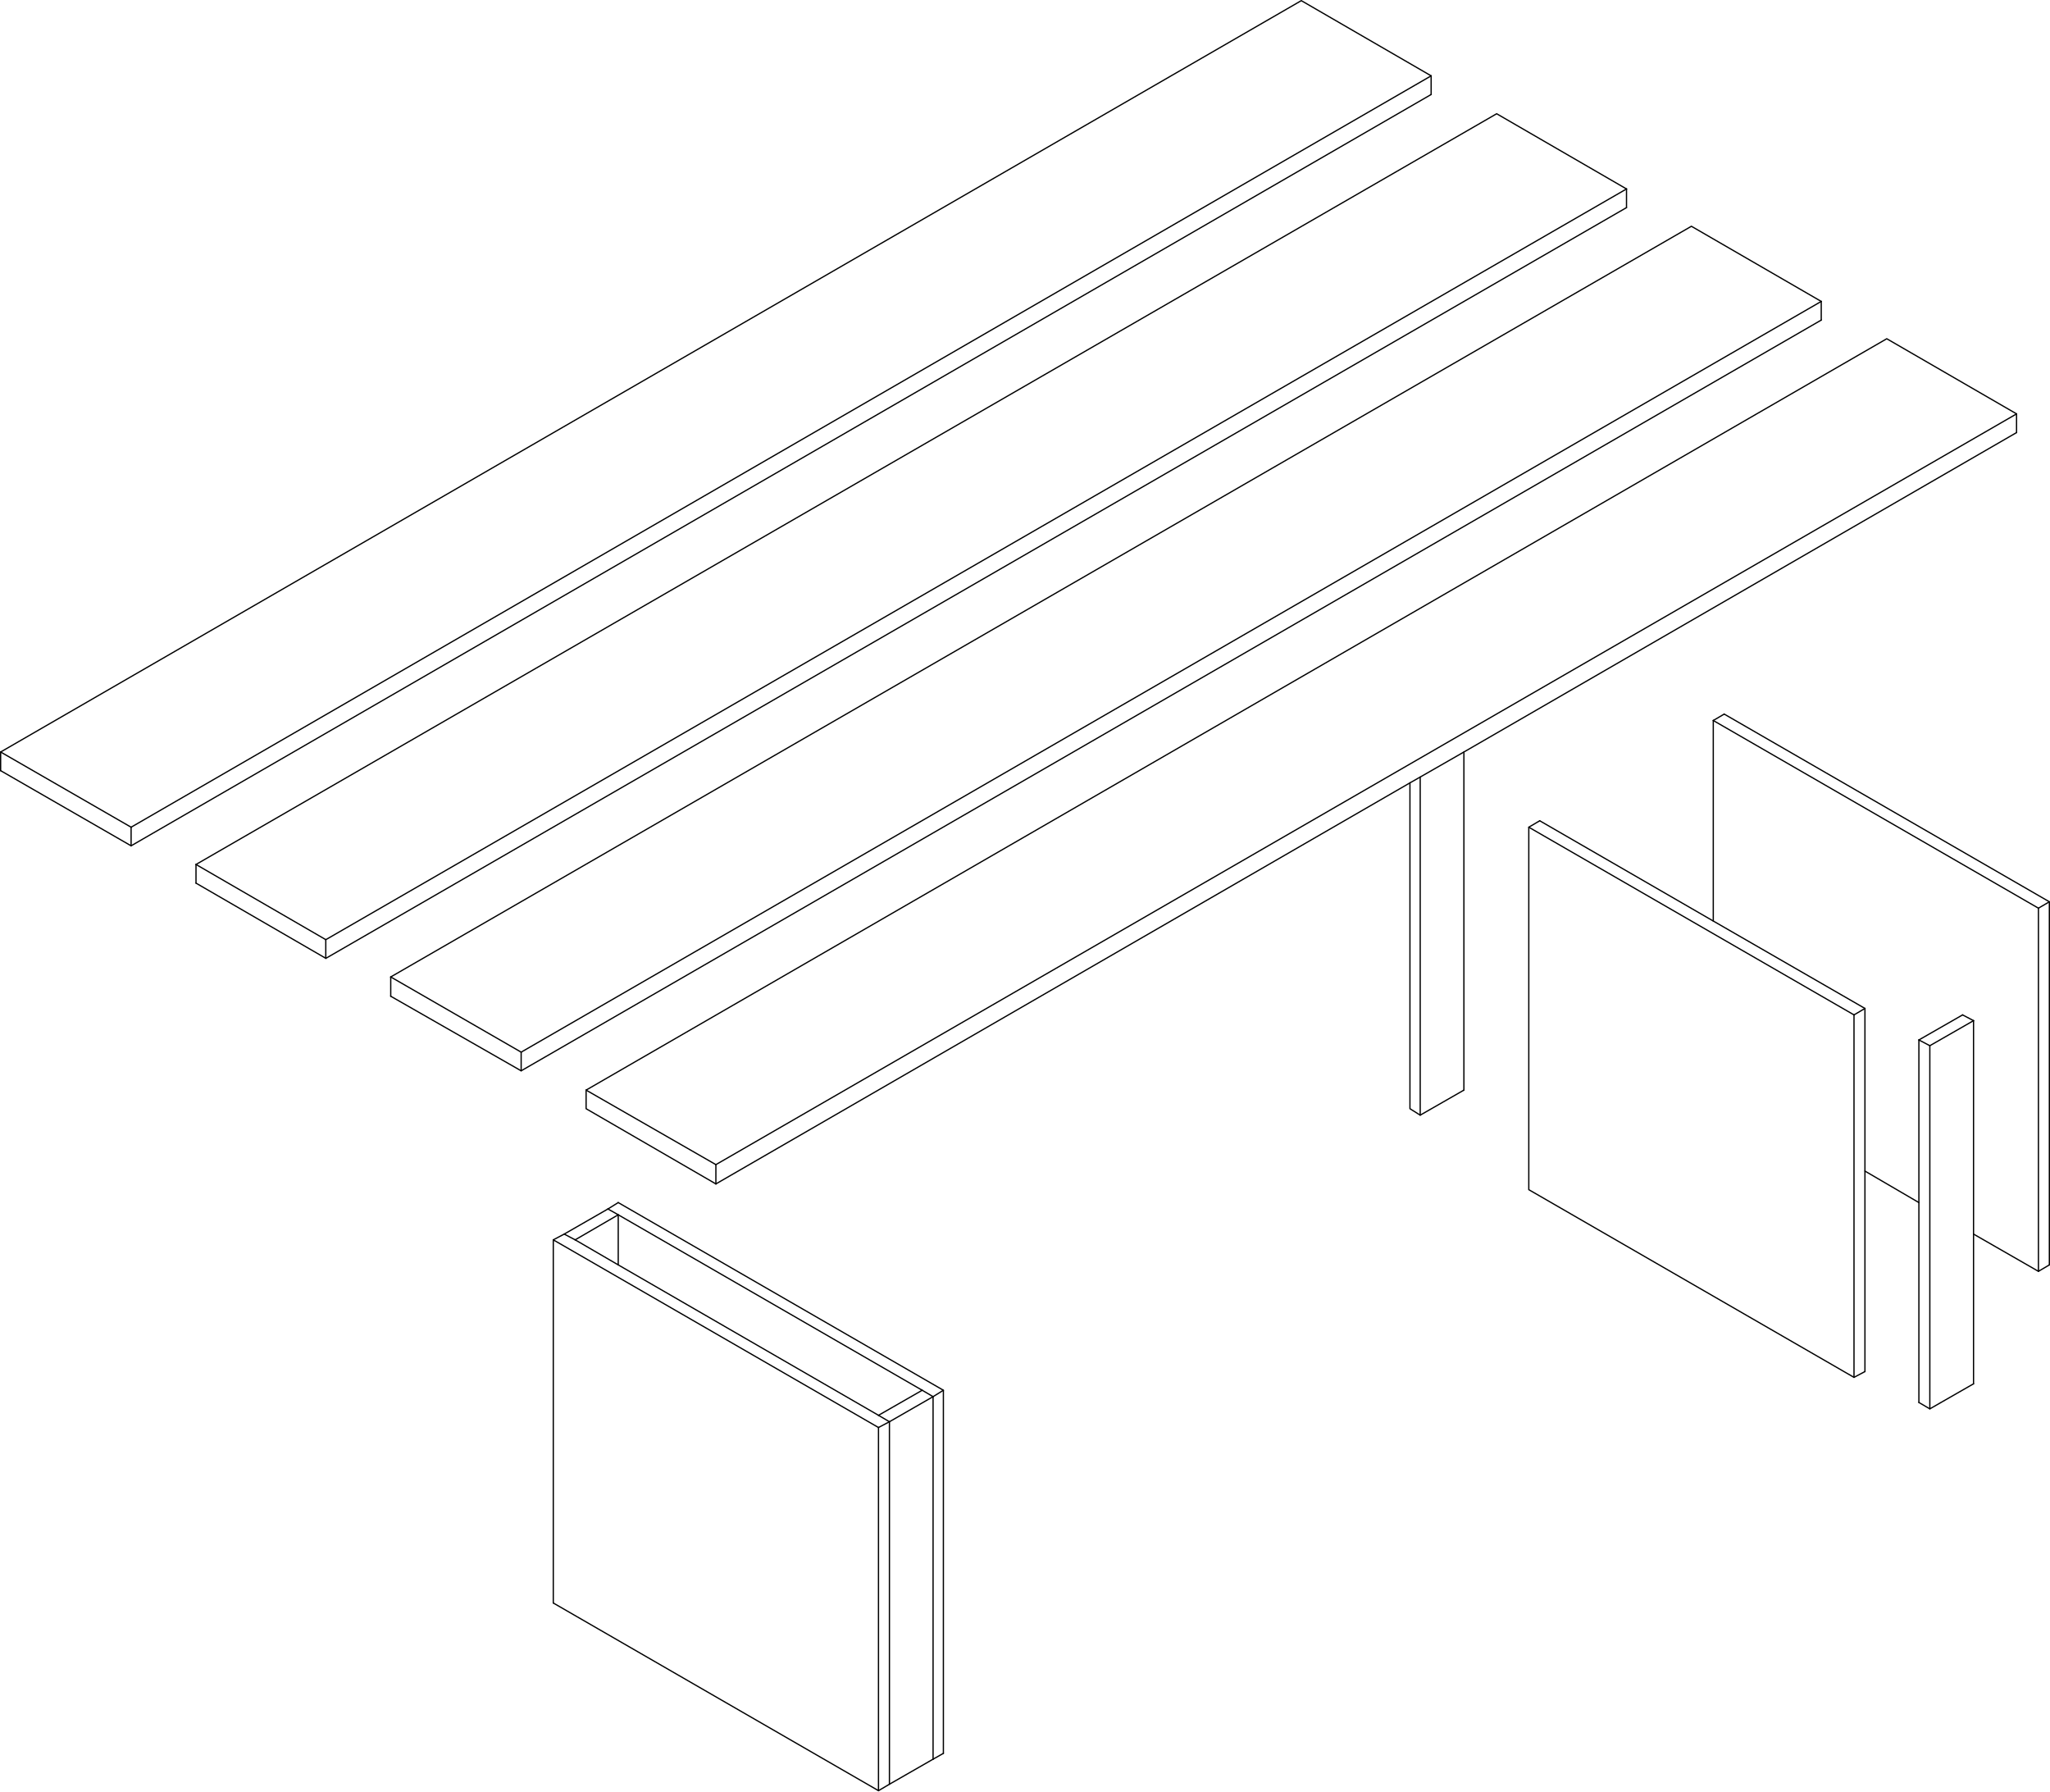
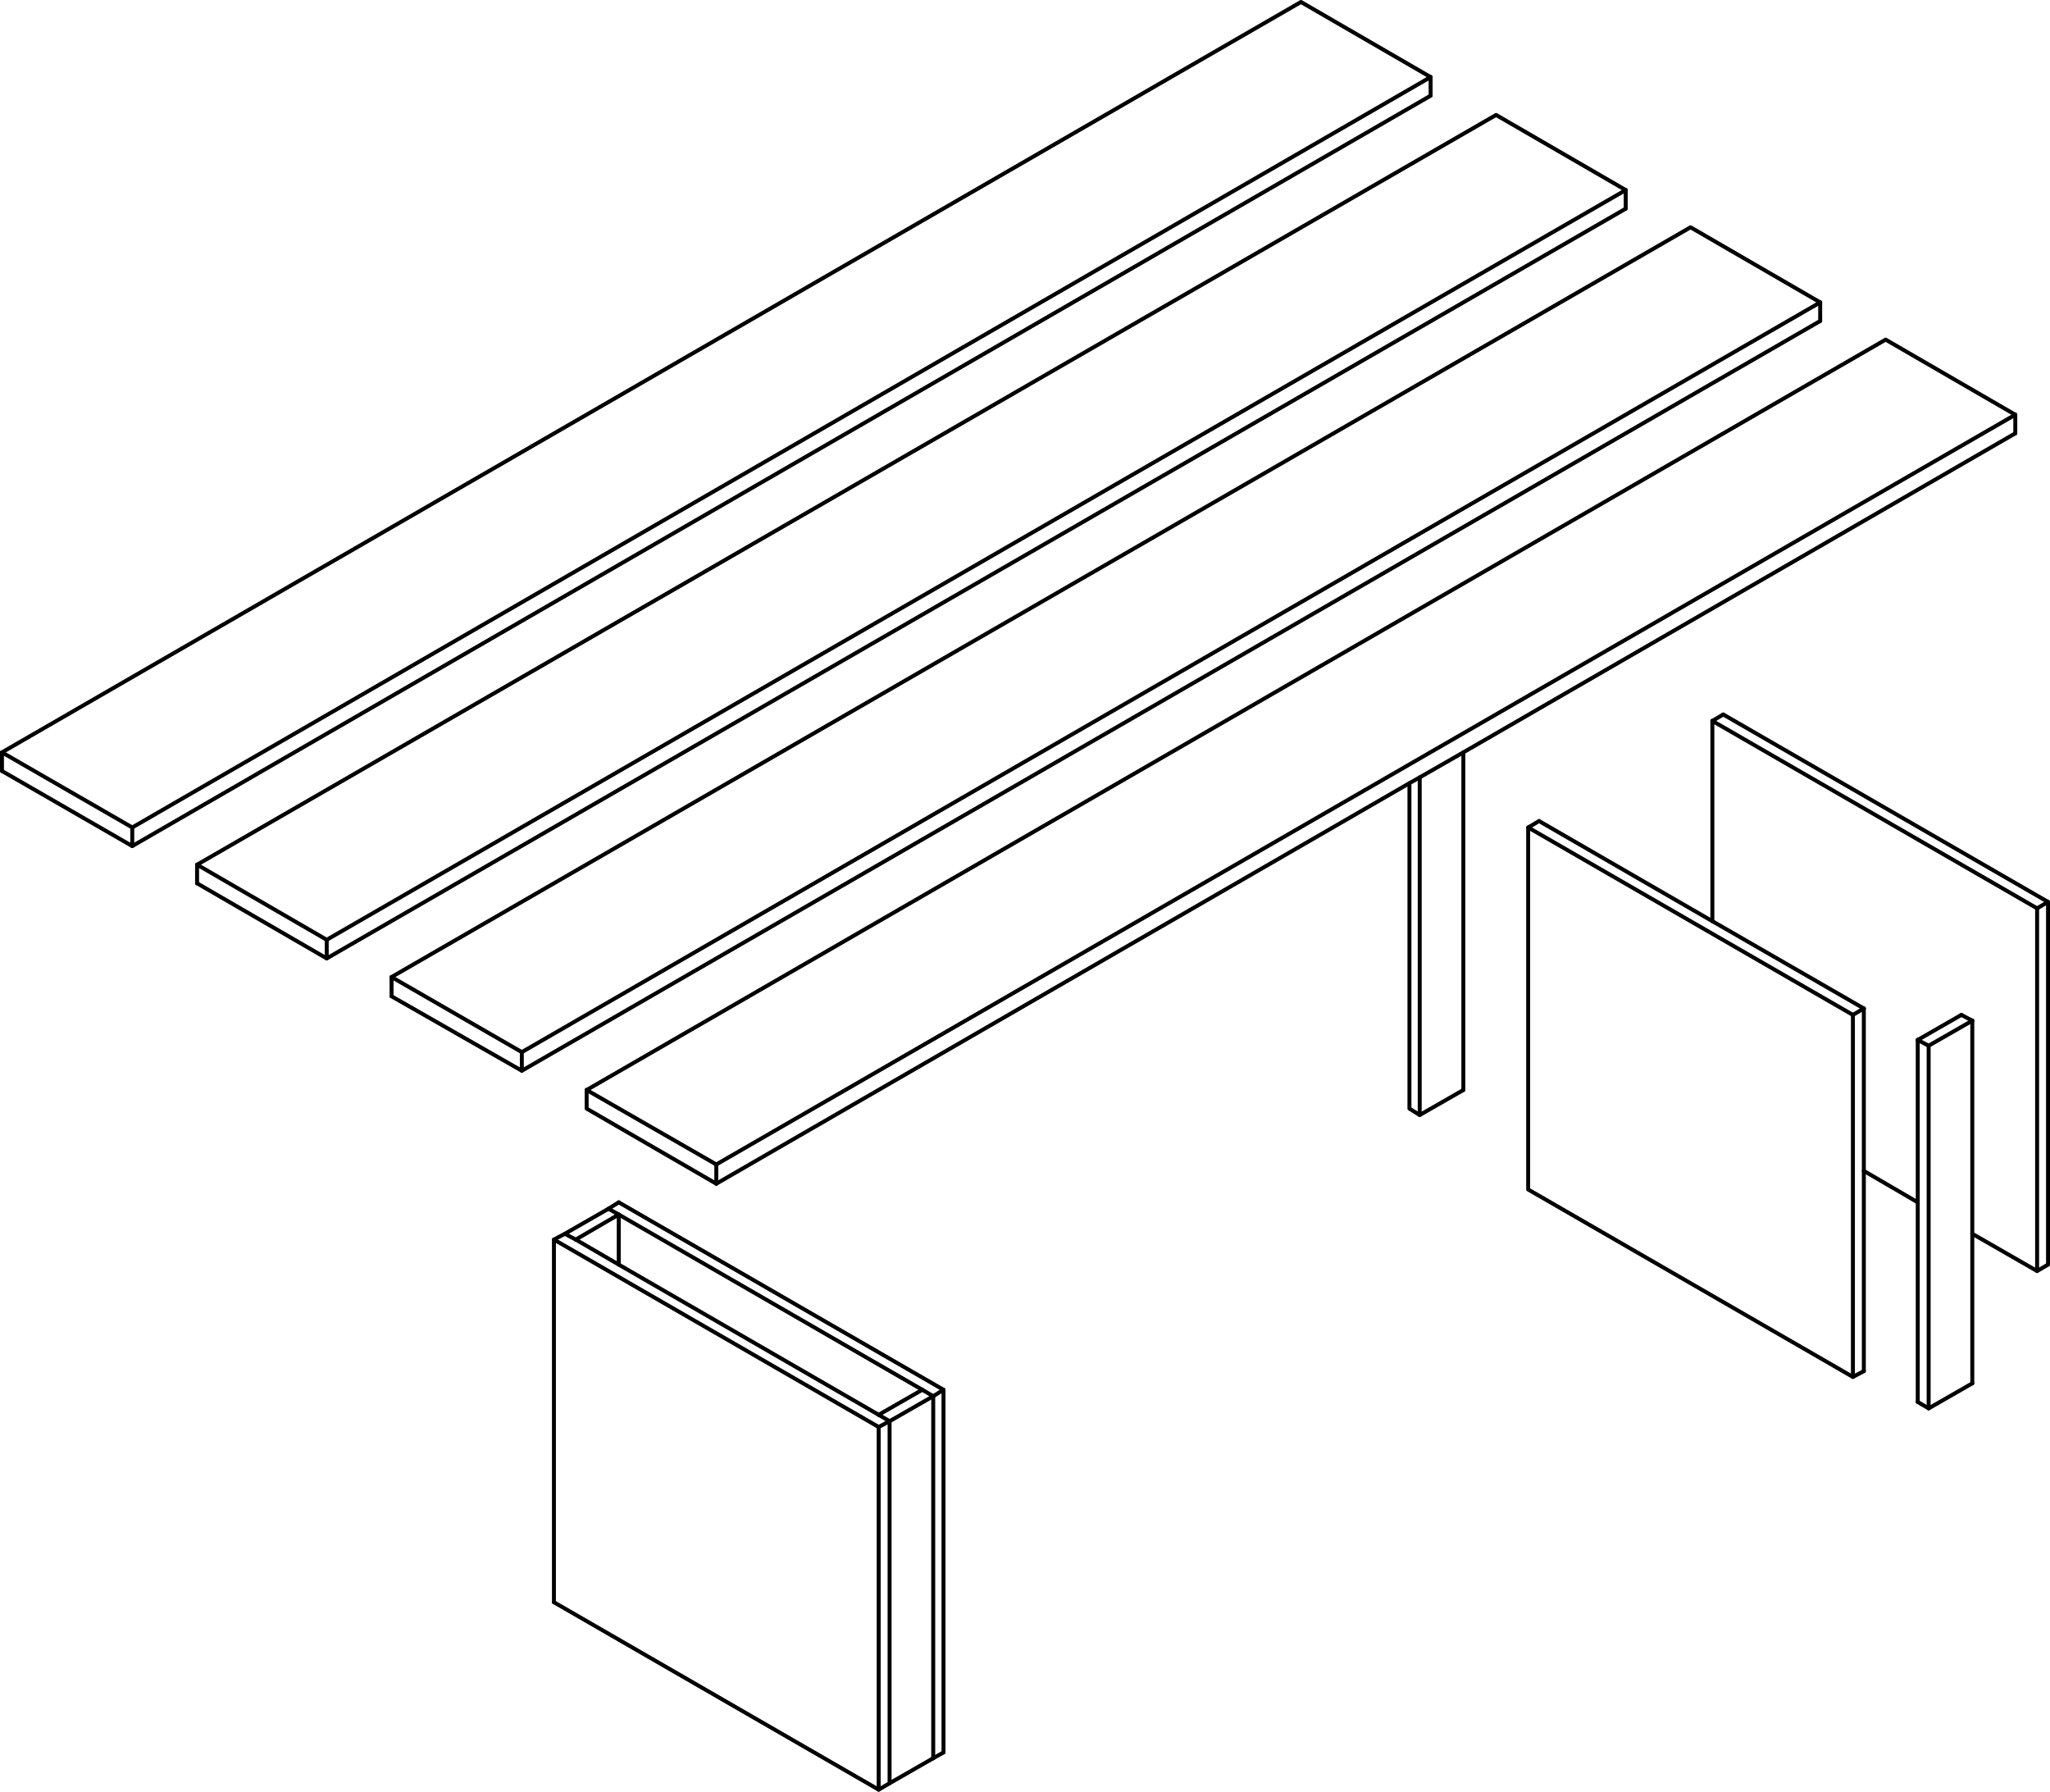
- <svg xmlns="http://www.w3.org/2000/svg" id="table_ex" data-name="table ex" viewBox="0 0 387.93 338.92">
+ <svg xmlns="http://www.w3.org/2000/svg" id="table_ex" data-name="table ex" viewBox="0 0 388.435 339.426">
  <defs>
-     <style>.cls-1{fill:none;stroke:#000;stroke-linecap:round;stroke-linejoin:round;stroke-width:0.24px;}</style>
+     <style>.cls-1{fill:none;stroke:#000;stroke-linecap:round;stroke-linejoin:round;stroke-width:0.75px;}</style>
  </defs>
-   <line class="cls-1" x1="116.99" y1="239.32" x2="116.99" y2="229.84" />
-   <line class="cls-1" x1="0.12" y1="142.28" x2="24.81" y2="156.51" />
-   <polyline class="cls-1" points="270.82 14.35 246.25 0.12 0.12 142.28" />
-   <line class="cls-1" x1="24.81" y1="156.51" x2="270.82" y2="14.35" />
-   <polyline class="cls-1" points="0.12 145.81 24.81 160.03 270.82 17.88" />
-   <line class="cls-1" x1="0.12" y1="142.28" x2="0.12" y2="145.81" />
-   <line class="cls-1" x1="24.81" y1="156.51" x2="24.81" y2="160.04" />
-   <line class="cls-1" x1="270.82" y1="14.35" x2="270.82" y2="17.88" />
-   <line class="cls-1" x1="37.09" y1="163.56" x2="61.66" y2="177.79" />
-   <polyline class="cls-1" points="307.79 35.75 283.22 21.52 37.09 163.56" />
-   <line class="cls-1" x1="61.65" y1="177.79" x2="307.79" y2="35.75" />
-   <polyline class="cls-1" points="37.09 167.09 61.66 181.32 307.79 39.28" />
-   <line class="cls-1" x1="37.09" y1="163.56" x2="37.09" y2="167.09" />
-   <line class="cls-1" x1="61.65" y1="177.79" x2="61.65" y2="181.32" />
-   <line class="cls-1" x1="307.79" y1="35.75" x2="307.79" y2="39.28" />
-   <line class="cls-1" x1="73.94" y1="184.84" x2="98.62" y2="199.07" />
-   <polyline class="cls-1" points="344.64 57.03 320.07 42.81 73.94 184.84" />
-   <line class="cls-1" x1="98.62" y1="199.07" x2="344.64" y2="57.03" />
-   <polyline class="cls-1" points="73.94 188.49 98.62 202.6 344.64 60.56" />
-   <line class="cls-1" x1="73.94" y1="184.84" x2="73.94" y2="188.49" />
-   <line class="cls-1" x1="98.62" y1="199.07" x2="98.62" y2="202.6" />
-   <line class="cls-1" x1="344.64" y1="57.03" x2="344.64" y2="60.56" />
-   <line class="cls-1" x1="110.91" y1="206.25" x2="135.47" y2="220.35" />
-   <polyline class="cls-1" points="381.61 78.31 357.04 64.09 110.91 206.25" />
-   <line class="cls-1" x1="135.47" y1="220.35" x2="381.6" y2="78.31" />
-   <polyline class="cls-1" points="135.47 224 110.91 209.77 110.91 206.25" />
-   <line class="cls-1" x1="135.47" y1="220.35" x2="135.47" y2="224" />
-   <line class="cls-1" x1="381.6" y1="78.31" x2="381.6" y2="81.84" />
-   <polyline class="cls-1" points="116.99 227.53 178.52 263.04 178.52 331.75" />
-   <polyline class="cls-1" points="104.7 303.29 104.7 234.58 166.24 270.09" />
-   <polyline class="cls-1" points="104.7 303.29 166.24 338.8 166.24 270.09" />
-   <line class="cls-1" x1="104.7" y1="234.58" x2="106.77" y2="233.49" />
-   <line class="cls-1" x1="178.52" y1="263.04" x2="176.57" y2="264.25" />
-   <line class="cls-1" x1="178.52" y1="331.74" x2="176.57" y2="332.84" />
-   <line class="cls-1" x1="168.3" y1="269" x2="166.24" y2="270.09" />
-   <line class="cls-1" x1="115.04" y1="228.74" x2="116.99" y2="227.53" />
-   <line class="cls-1" x1="176.57" y1="264.25" x2="176.57" y2="332.84" />
-   <polyline class="cls-1" points="168.31 269 168.31 337.58 166.24 338.8" />
-   <polyline class="cls-1" points="108.84 234.58 116.99 229.84 115.04 228.74" />
-   <polyline class="cls-1" points="108.84 234.58 106.77 233.49 115.04 228.74" />
-   <polyline class="cls-1" points="168.31 269 176.57 264.25 174.51 263.04" />
-   <line class="cls-1" x1="168.31" y1="269" x2="166.24" y2="267.78" />
-   <line class="cls-1" x1="168.31" y1="337.58" x2="176.57" y2="332.84" />
-   <line class="cls-1" x1="174.51" y1="263.04" x2="166.24" y2="267.78" />
-   <line class="cls-1" x1="277.02" y1="206.25" x2="277.02" y2="142.28" />
-   <line class="cls-1" x1="268.75" y1="147.02" x2="268.75" y2="210.99" />
-   <polyline class="cls-1" points="266.81 148.12 266.81 209.77 268.75 210.99 277.02 206.25" />
-   <polyline class="cls-1" points="373.46 193.11 365.19 197.85 365.19 266.56" />
-   <line class="cls-1" x1="373.46" y1="193.11" x2="371.39" y2="192.02" />
-   <line class="cls-1" x1="365.19" y1="197.85" x2="363.12" y2="196.76" />
-   <polyline class="cls-1" points="363.12 265.35 365.19 266.56 373.46 261.82" />
-   <line class="cls-1" x1="371.39" y1="192.02" x2="363.12" y2="196.76" />
-   <polyline class="cls-1" points="326.27 135.1 387.81 170.62 387.81 239.32" />
-   <line class="cls-1" x1="350.84" y1="192.02" x2="350.84" y2="260.6" />
-   <line class="cls-1" x1="324.21" y1="136.32" x2="326.27" y2="135.11" />
-   <polyline class="cls-1" points="352.9 259.51 350.84 260.6 289.3 225.09 289.3 156.51 291.37 155.29" />
-   <line class="cls-1" x1="350.84" y1="192.02" x2="289.3" y2="156.51" />
-   <polyline class="cls-1" points="324.21 136.32 385.74 171.83 387.81 170.62" />
-   <polyline class="cls-1" points="385.74 171.83 385.74 240.54 387.81 239.32" />
-   <line class="cls-1" x1="352.91" y1="221.57" x2="363.12" y2="227.53" />
-   <line class="cls-1" x1="373.46" y1="233.49" x2="385.74" y2="240.54" />
-   <line class="cls-1" x1="324.21" y1="136.32" x2="324.21" y2="174.26" />
-   <line class="cls-1" x1="352.91" y1="190.8" x2="350.84" y2="192.02" />
-   <line class="cls-1" x1="373.46" y1="261.82" x2="373.46" y2="193.11" />
-   <line class="cls-1" x1="363.12" y1="196.76" x2="363.12" y2="265.35" />
-   <polyline class="cls-1" points="352.91 190.8 324.21 174.26 291.37 155.29" />
-   <line class="cls-1" x1="352.91" y1="190.8" x2="352.91" y2="259.51" />
-   <polyline class="cls-1" points="135.47 224 266.81 148.12 268.75 147.02 277.02 142.28 381.61 81.84" />
-   <polyline class="cls-1" points="166.24 267.78 116.99 239.32 108.84 234.58" />
-   <line class="cls-1" x1="116.99" y1="229.84" x2="174.51" y2="263.04" />
+   <line class="cls-1" x1="117.242" y1="239.576" x2="117.242" y2="230.091" />
+   <line class="cls-1" x1="0.375" y1="142.534" x2="25.061" y2="156.762" />
+   <polyline class="cls-1" points="271.073 14.603 246.509 0.375 0.375 142.534" />
+   <line class="cls-1" x1="25.061" y1="156.762" x2="271.073" y2="14.603" />
+   <polyline class="cls-1" points="0.375 146.061 25.061 160.289 271.073 18.129" />
+   <line class="cls-1" x1="0.375" y1="142.534" x2="0.375" y2="146.061" />
+   <line class="cls-1" x1="25.061" y1="156.762" x2="25.061" y2="160.289" />
+   <line class="cls-1" x1="271.073" y1="14.603" x2="271.073" y2="18.13" />
+   <line class="cls-1" x1="37.344" y1="163.815" x2="61.908" y2="178.043" />
+   <polyline class="cls-1" points="308.042 36.006 283.477 21.778 37.344 163.815" />
+   <line class="cls-1" x1="61.908" y1="178.043" x2="308.042" y2="36.006" />
+   <polyline class="cls-1" points="37.344 167.342 61.908 181.57 308.042 39.532" />
+   <line class="cls-1" x1="37.344" y1="163.815" x2="37.344" y2="167.342" />
+   <line class="cls-1" x1="61.908" y1="178.043" x2="61.908" y2="181.57" />
+   <line class="cls-1" x1="308.042" y1="36.006" x2="308.042" y2="39.532" />
+   <line class="cls-1" x1="74.191" y1="185.097" x2="98.877" y2="199.325" />
+   <polyline class="cls-1" points="344.889 57.287 320.324 43.059 74.191 185.097" />
+   <line class="cls-1" x1="98.877" y1="199.324" x2="344.889" y2="57.287" />
+   <polyline class="cls-1" points="74.191 188.744 98.877 202.851 344.889 60.813" />
+   <line class="cls-1" x1="74.191" y1="185.096" x2="74.191" y2="188.744" />
+   <line class="cls-1" x1="98.877" y1="199.324" x2="98.877" y2="202.851" />
+   <line class="cls-1" x1="344.889" y1="57.287" x2="344.889" y2="60.814" />
+   <line class="cls-1" x1="111.16" y1="206.499" x2="135.724" y2="220.606" />
+   <polyline class="cls-1" points="381.858 78.568 357.293 64.34 111.16 206.499" />
+   <line class="cls-1" x1="135.724" y1="220.605" x2="381.858" y2="78.568" />
+   <polyline class="cls-1" points="135.724 224.254 111.16 210.026 111.16 206.499" />
+   <line class="cls-1" x1="135.724" y1="220.605" x2="135.724" y2="224.254" />
+   <line class="cls-1" x1="381.858" y1="78.568" x2="381.858" y2="82.095" />
+   <polyline class="cls-1" points="117.24 227.78 178.773 263.29 178.773 331.998" />
+   <polyline class="cls-1" points="104.958 303.542 104.958 234.834 166.491 270.343" />
+   <polyline class="cls-1" points="104.958 303.542 166.491 339.051 166.491 270.343" />
+   <line class="cls-1" x1="104.958" y1="234.834" x2="107.025" y2="233.739" />
+   <line class="cls-1" x1="178.773" y1="263.29" x2="176.828" y2="264.506" />
+   <line class="cls-1" x1="178.773" y1="331.998" x2="176.828" y2="333.093" />
+   <line class="cls-1" x1="168.558" y1="269.249" x2="166.491" y2="270.343" />
+   <line class="cls-1" x1="115.294" y1="228.997" x2="117.24" y2="227.781" />
+   <line class="cls-1" x1="176.828" y1="264.506" x2="176.828" y2="333.093" />
+   <polyline class="cls-1" points="168.558 269.248 168.558 337.835 166.491 339.051" />
+   <polyline class="cls-1" points="109.092 234.834 117.24 230.091 115.294 228.997" />
+   <polyline class="cls-1" points="109.092 234.834 107.025 233.739 115.294 228.997" />
+   <polyline class="cls-1" points="168.558 269.248 176.828 264.506 174.76 263.29" />
+   <line class="cls-1" x1="168.558" y1="269.248" x2="166.491" y2="268.032" />
+   <line class="cls-1" x1="168.558" y1="337.835" x2="176.828" y2="333.092" />
+   <line class="cls-1" x1="174.76" y1="263.29" x2="166.491" y2="268.032" />
+   <line class="cls-1" x1="277.275" y1="206.499" x2="277.275" y2="142.533" />
+   <line class="cls-1" x1="269.006" y1="147.276" x2="269.006" y2="211.242" />
+   <polyline class="cls-1" points="267.06 148.371 267.06 210.026 269.006 211.242 277.275 206.499" />
+   <polyline class="cls-1" points="373.71 193.365 365.441 198.108 365.441 266.816" />
+   <line class="cls-1" x1="373.71" y1="193.365" x2="371.643" y2="192.271" />
+   <line class="cls-1" x1="365.441" y1="198.108" x2="363.374" y2="197.014" />
+   <polyline class="cls-1" points="363.374 265.6 365.441 266.816 373.71 262.074" />
+   <line class="cls-1" x1="371.643" y1="192.271" x2="363.374" y2="197.014" />
+   <polyline class="cls-1" points="326.527 135.359 388.06 170.868 388.06 239.576" />
+   <line class="cls-1" x1="351.091" y1="192.271" x2="351.091" y2="260.858" />
+   <line class="cls-1" x1="324.459" y1="136.575" x2="326.527" y2="135.359" />
+   <polyline class="cls-1" points="353.159 259.763 351.091 260.858 289.558 225.348 289.558 156.762 291.625 155.546" />
+   <line class="cls-1" x1="351.091" y1="192.271" x2="289.558" y2="156.762" />
+   <polyline class="cls-1" points="324.459 136.575 385.993 172.084 388.06 170.868" />
+   <polyline class="cls-1" points="385.993 172.084 385.993 240.792 388.06 239.576" />
+   <line class="cls-1" x1="353.159" y1="221.822" x2="363.374" y2="227.781" />
+   <line class="cls-1" x1="373.71" y1="233.739" x2="385.993" y2="240.793" />
+   <line class="cls-1" x1="324.459" y1="136.575" x2="324.459" y2="174.517" />
+   <line class="cls-1" x1="353.159" y1="191.055" x2="351.091" y2="192.271" />
+   <line class="cls-1" x1="373.712" y1="262.074" x2="373.712" y2="193.366" />
+   <line class="cls-1" x1="363.375" y1="197.014" x2="363.375" y2="265.601" />
+   <polyline class="cls-1" points="353.16 191.056 324.461 174.517 291.627 155.547" />
+   <line class="cls-1" x1="353.16" y1="191.056" x2="353.16" y2="259.764" />
+   <polyline class="cls-1" points="135.724 224.254 267.061 148.371 269.006 147.276 277.276 142.534 381.858 82.095" />
+   <polyline class="cls-1" points="166.491 268.032 117.24 239.576 109.092 234.834" />
+   <line class="cls-1" x1="117.24" y1="230.091" x2="174.76" y2="263.29" />
</svg>
